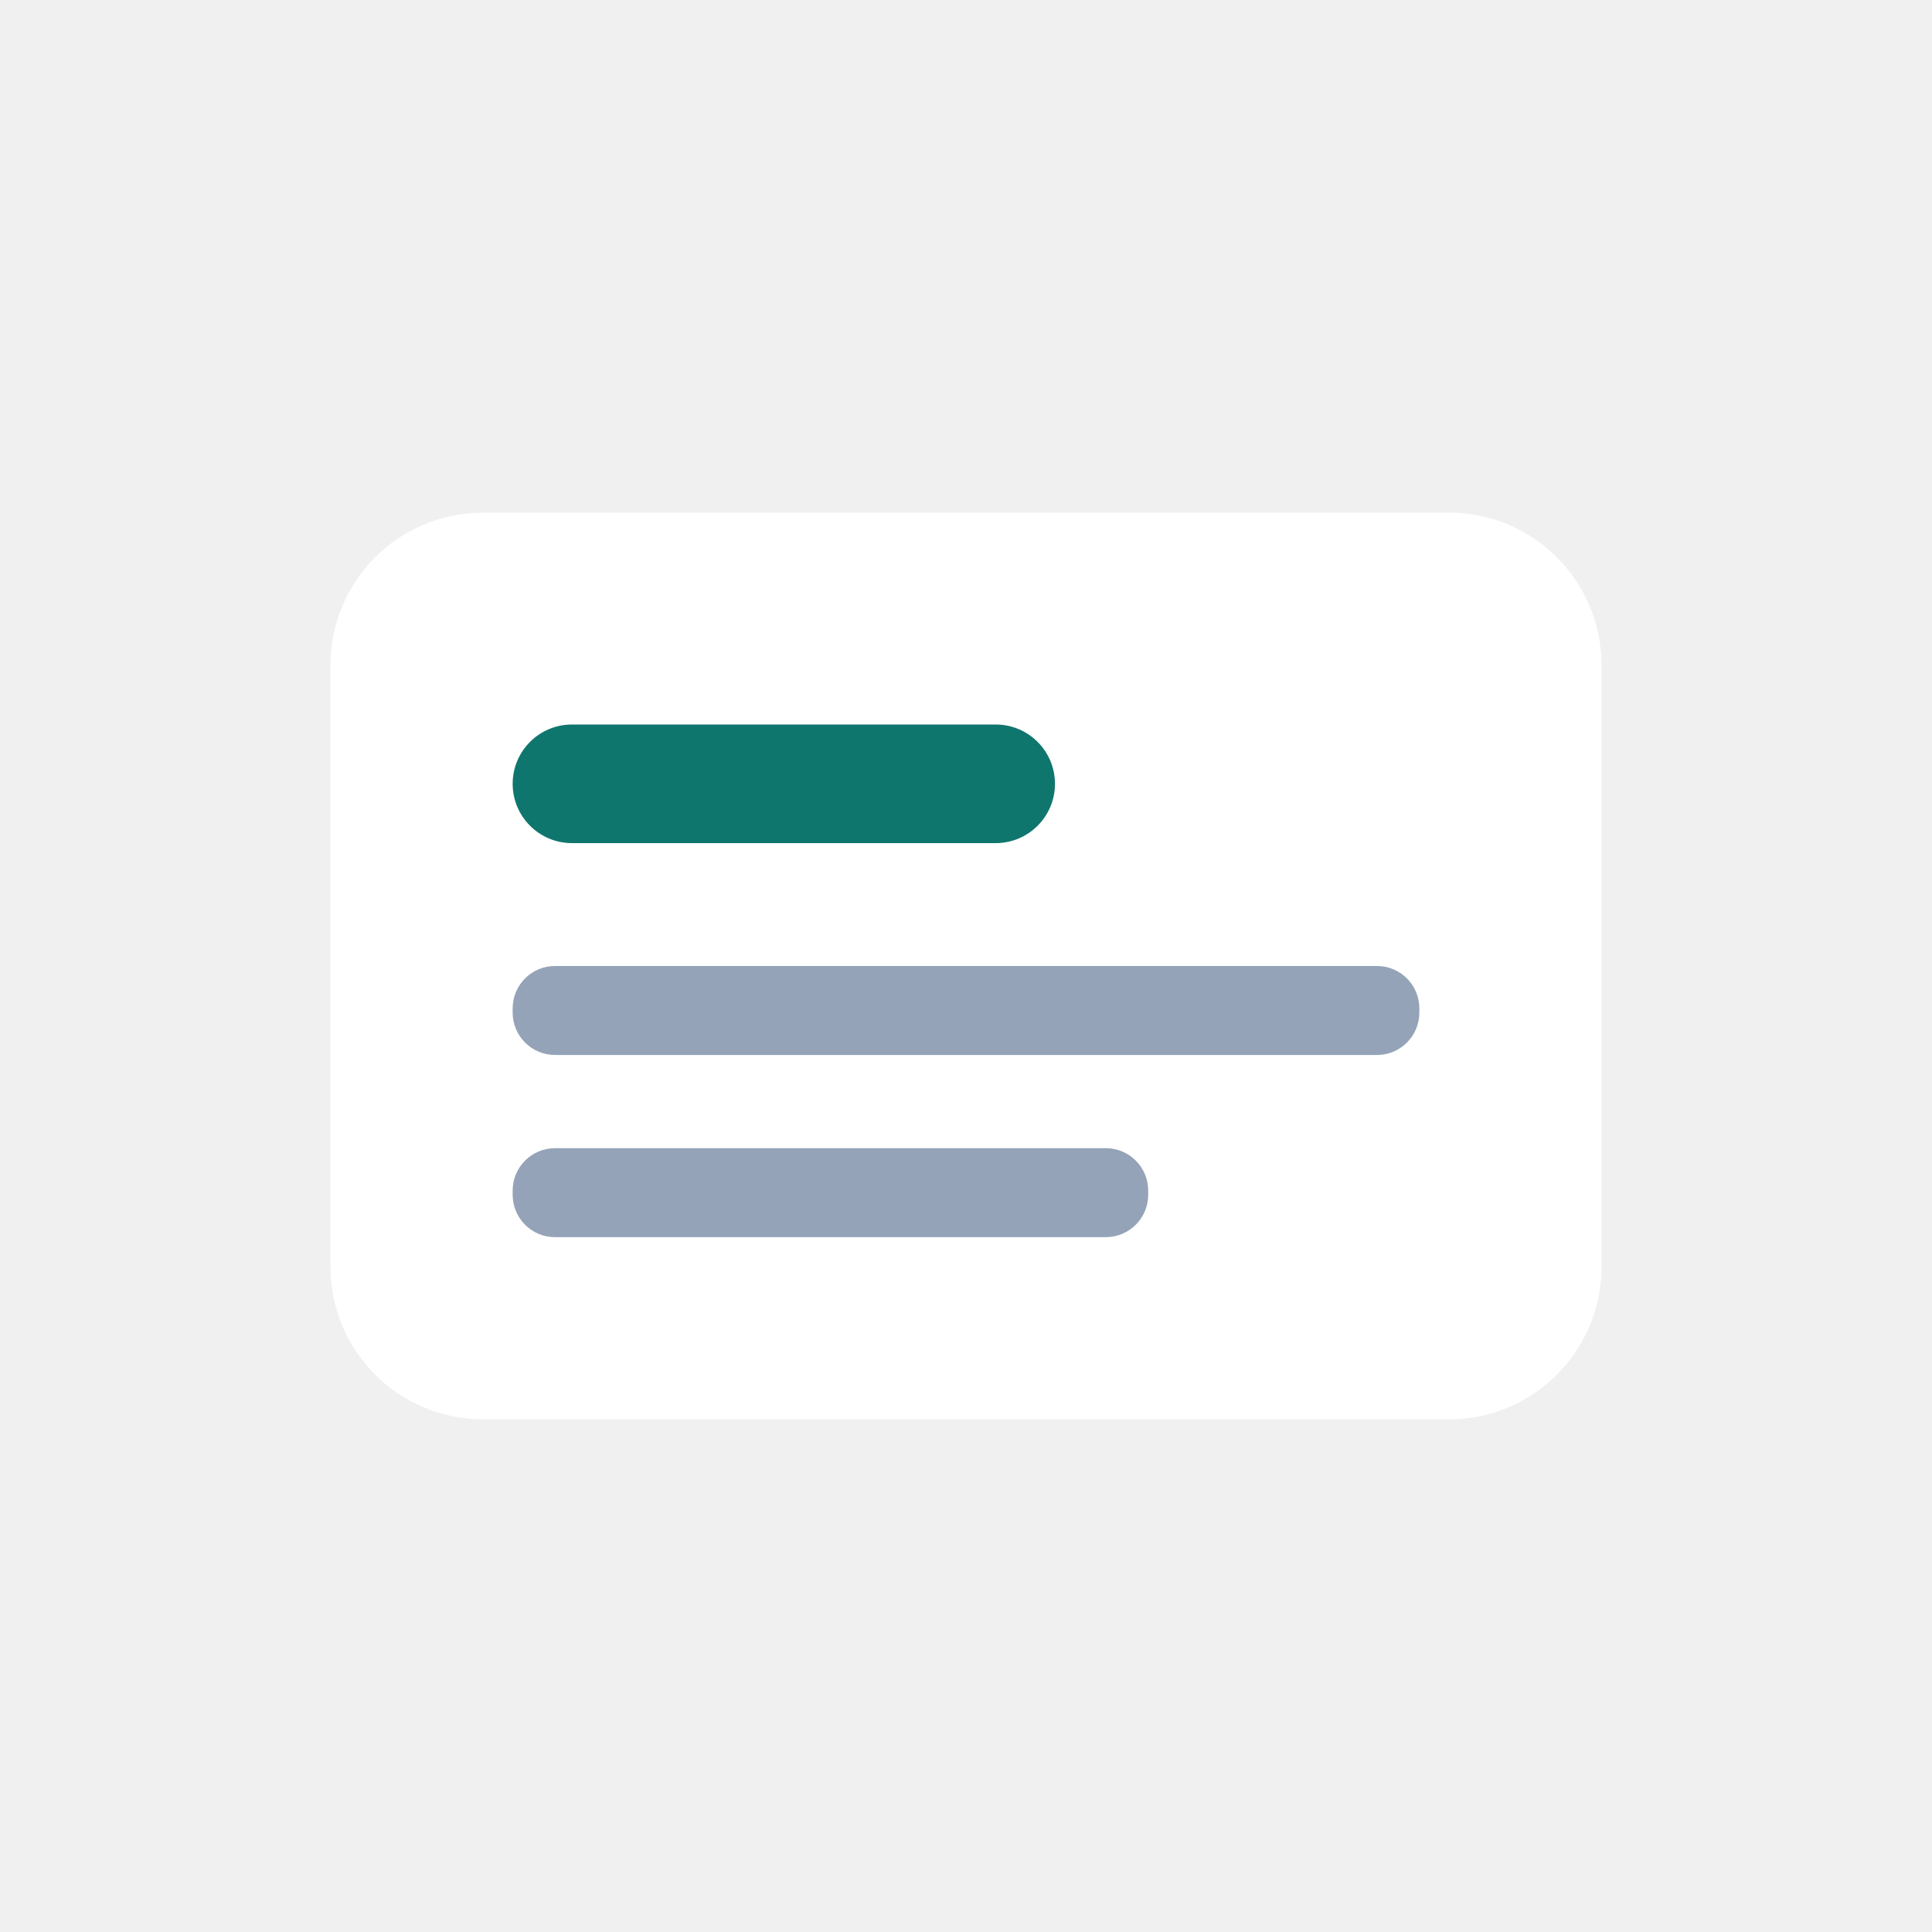
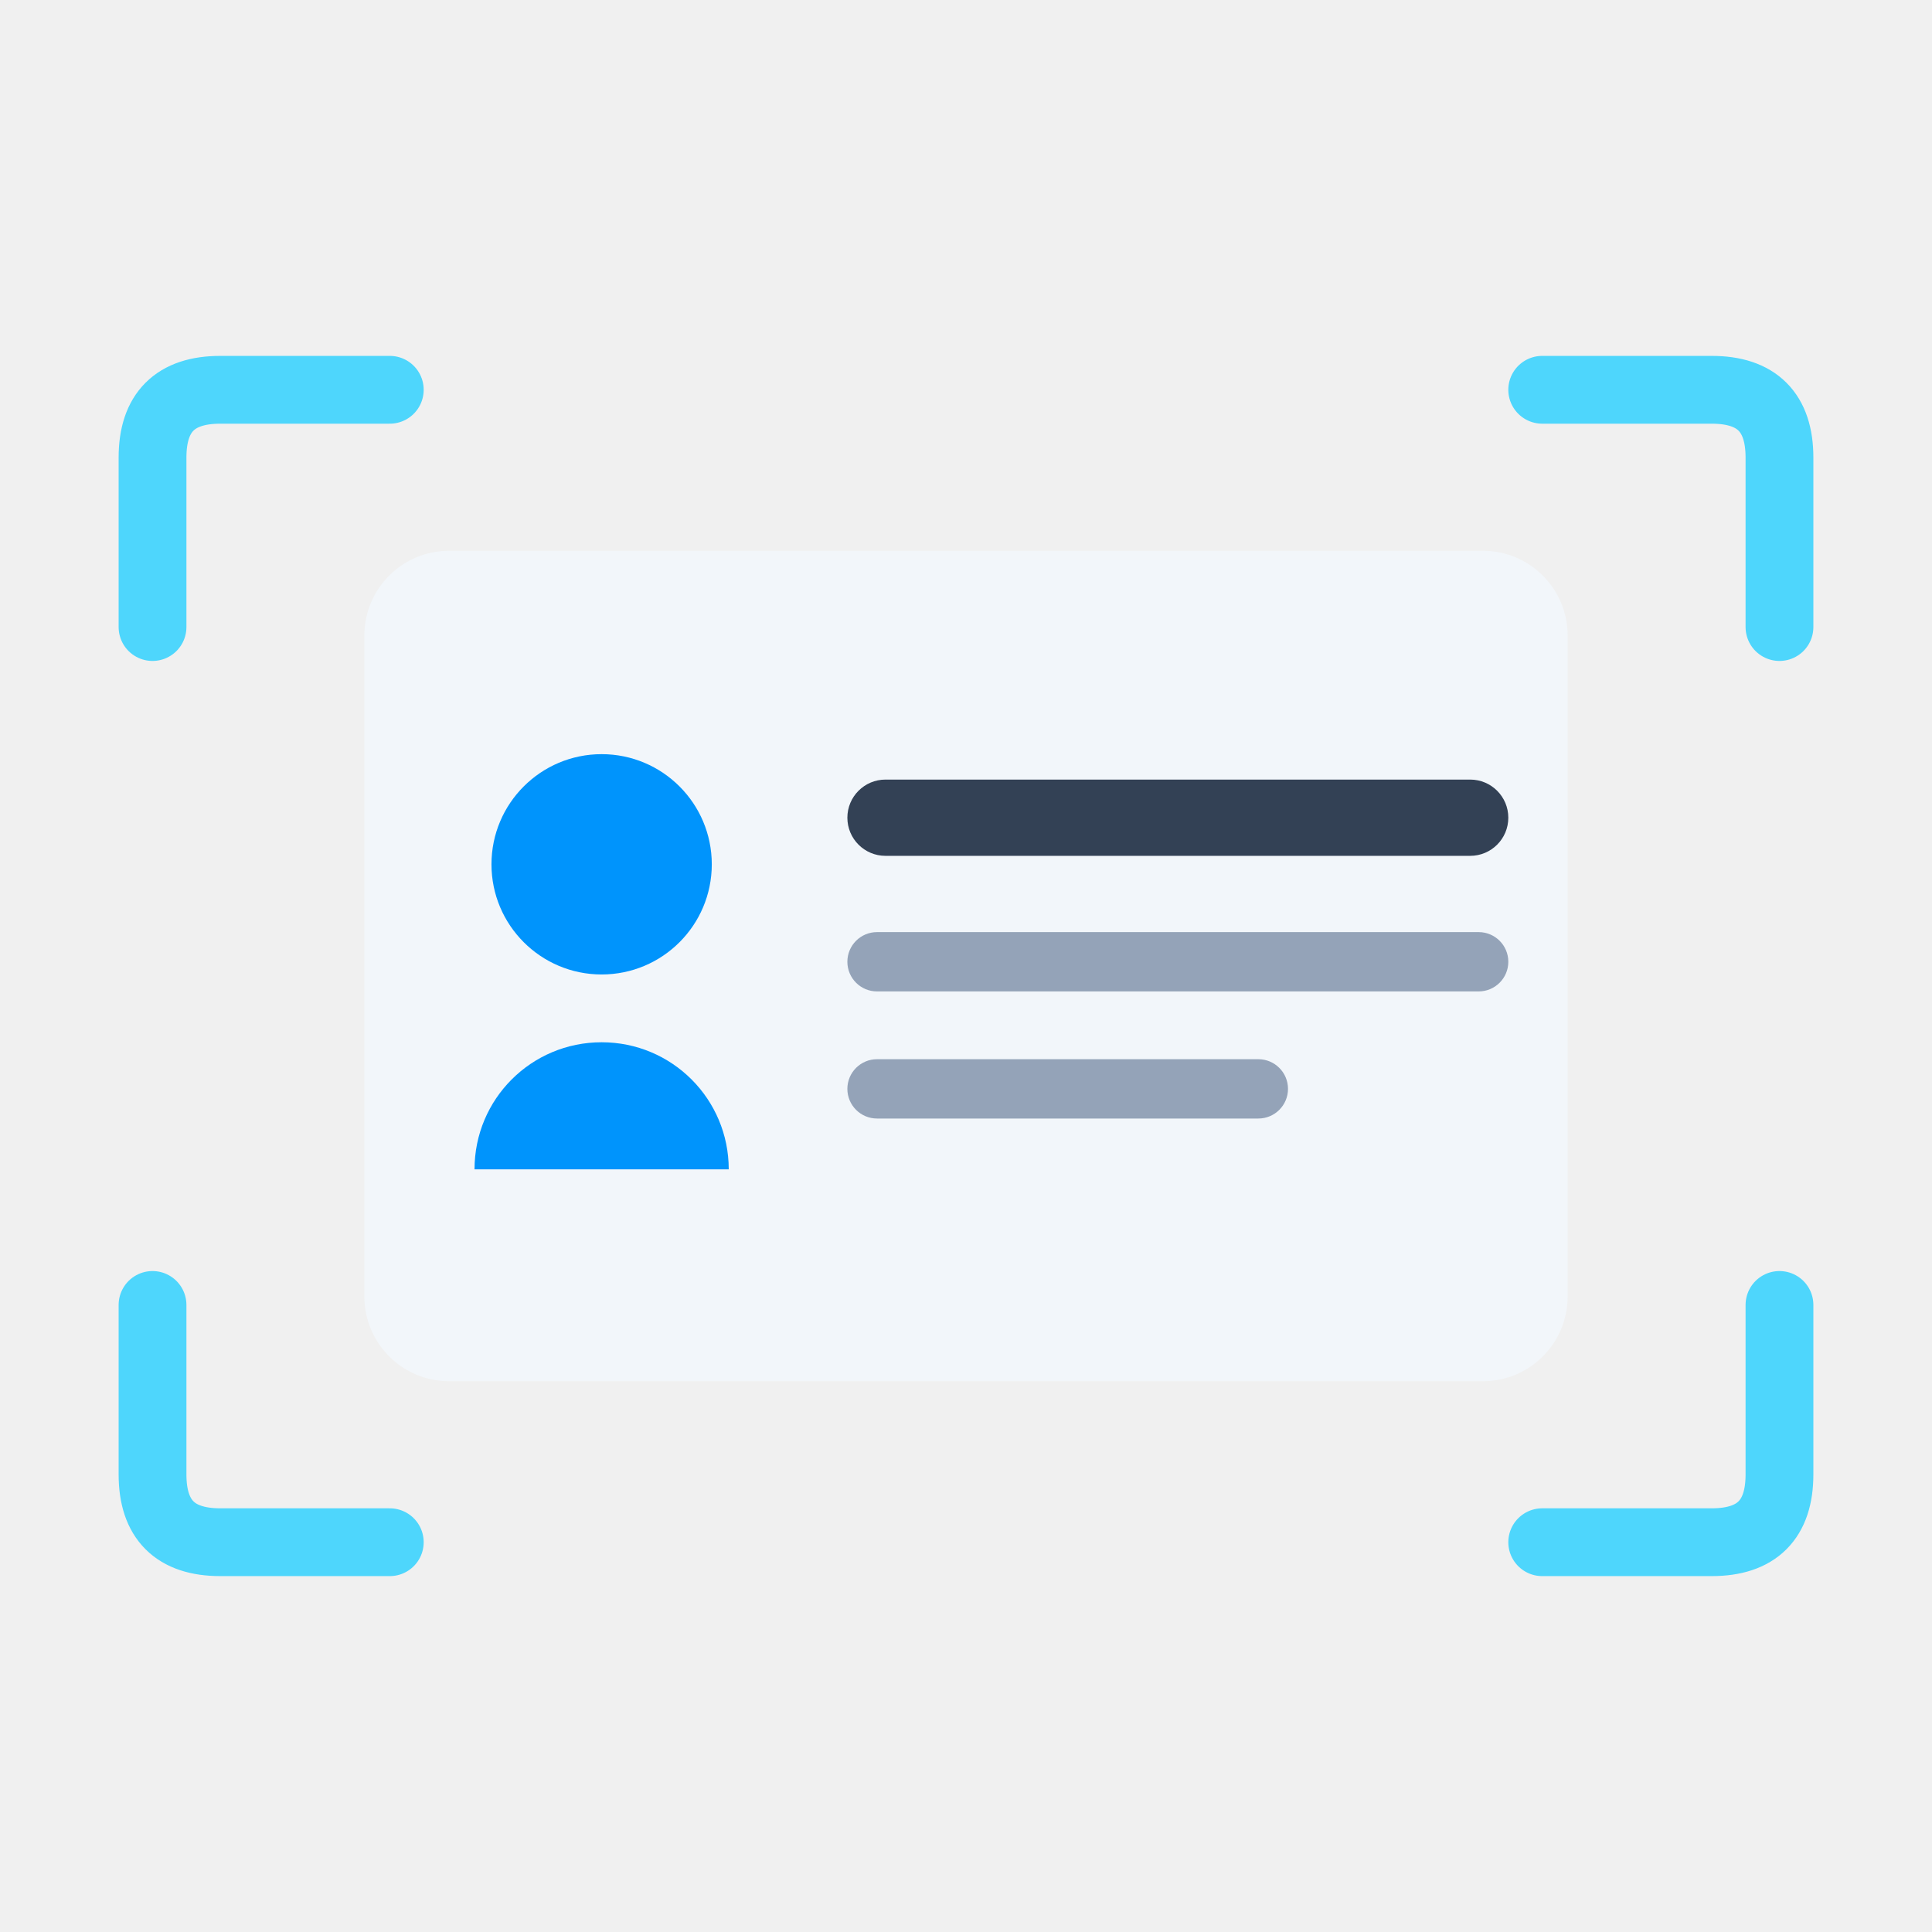
<svg xmlns="http://www.w3.org/2000/svg" width="456" height="456" viewBox="0 0 456 456">
-   <rect x="78" y="121" width="300" height="214" rx="36" fill="#FFFFFF" />
-   <rect x="121" y="171" width="128" height="28" rx="14" fill="#0F766E" />
-   <rect x="121" y="228" width="214" height="21" rx="10" fill="#94A3B8" />
-   <rect x="121" y="271" width="150" height="21" rx="10" fill="#94A3B8" />
+   <g fill="none" stroke="#4ED6FC" stroke-width="16" stroke-linecap="round">
+     <path d="M36 148 L36 108 Q36 92 52 92 L92 92" />
+     <path d="M420 148 L420 108 Q420 92 404 92 L364 92" />
+     <path d="M36 308 L36 348 Q36 364 52 364 L92 364" />
+     <path d="M420 308 L420 348 Q420 364 404 364 L364 364" />
+   </g>
+   <rect x="86" y="130" width="284" height="196" rx="20" fill="#F2F6FA" />
+   <circle cx="142" cy="204" r="26" fill="#0094FC" />
+   <path d="M112 276c0-16.6 13.4-30 30-30s30 13.4 30 30z" fill="#0094FC" />
+   <rect x="200" y="184" width="156" height="18" rx="9" fill="#334155" />
+   <rect x="200" y="220" width="156" height="14" rx="7" fill="#94A3B8" />
+   <rect x="200" y="250" width="104" height="14" rx="7" fill="#94A3B8" />
</svg>
